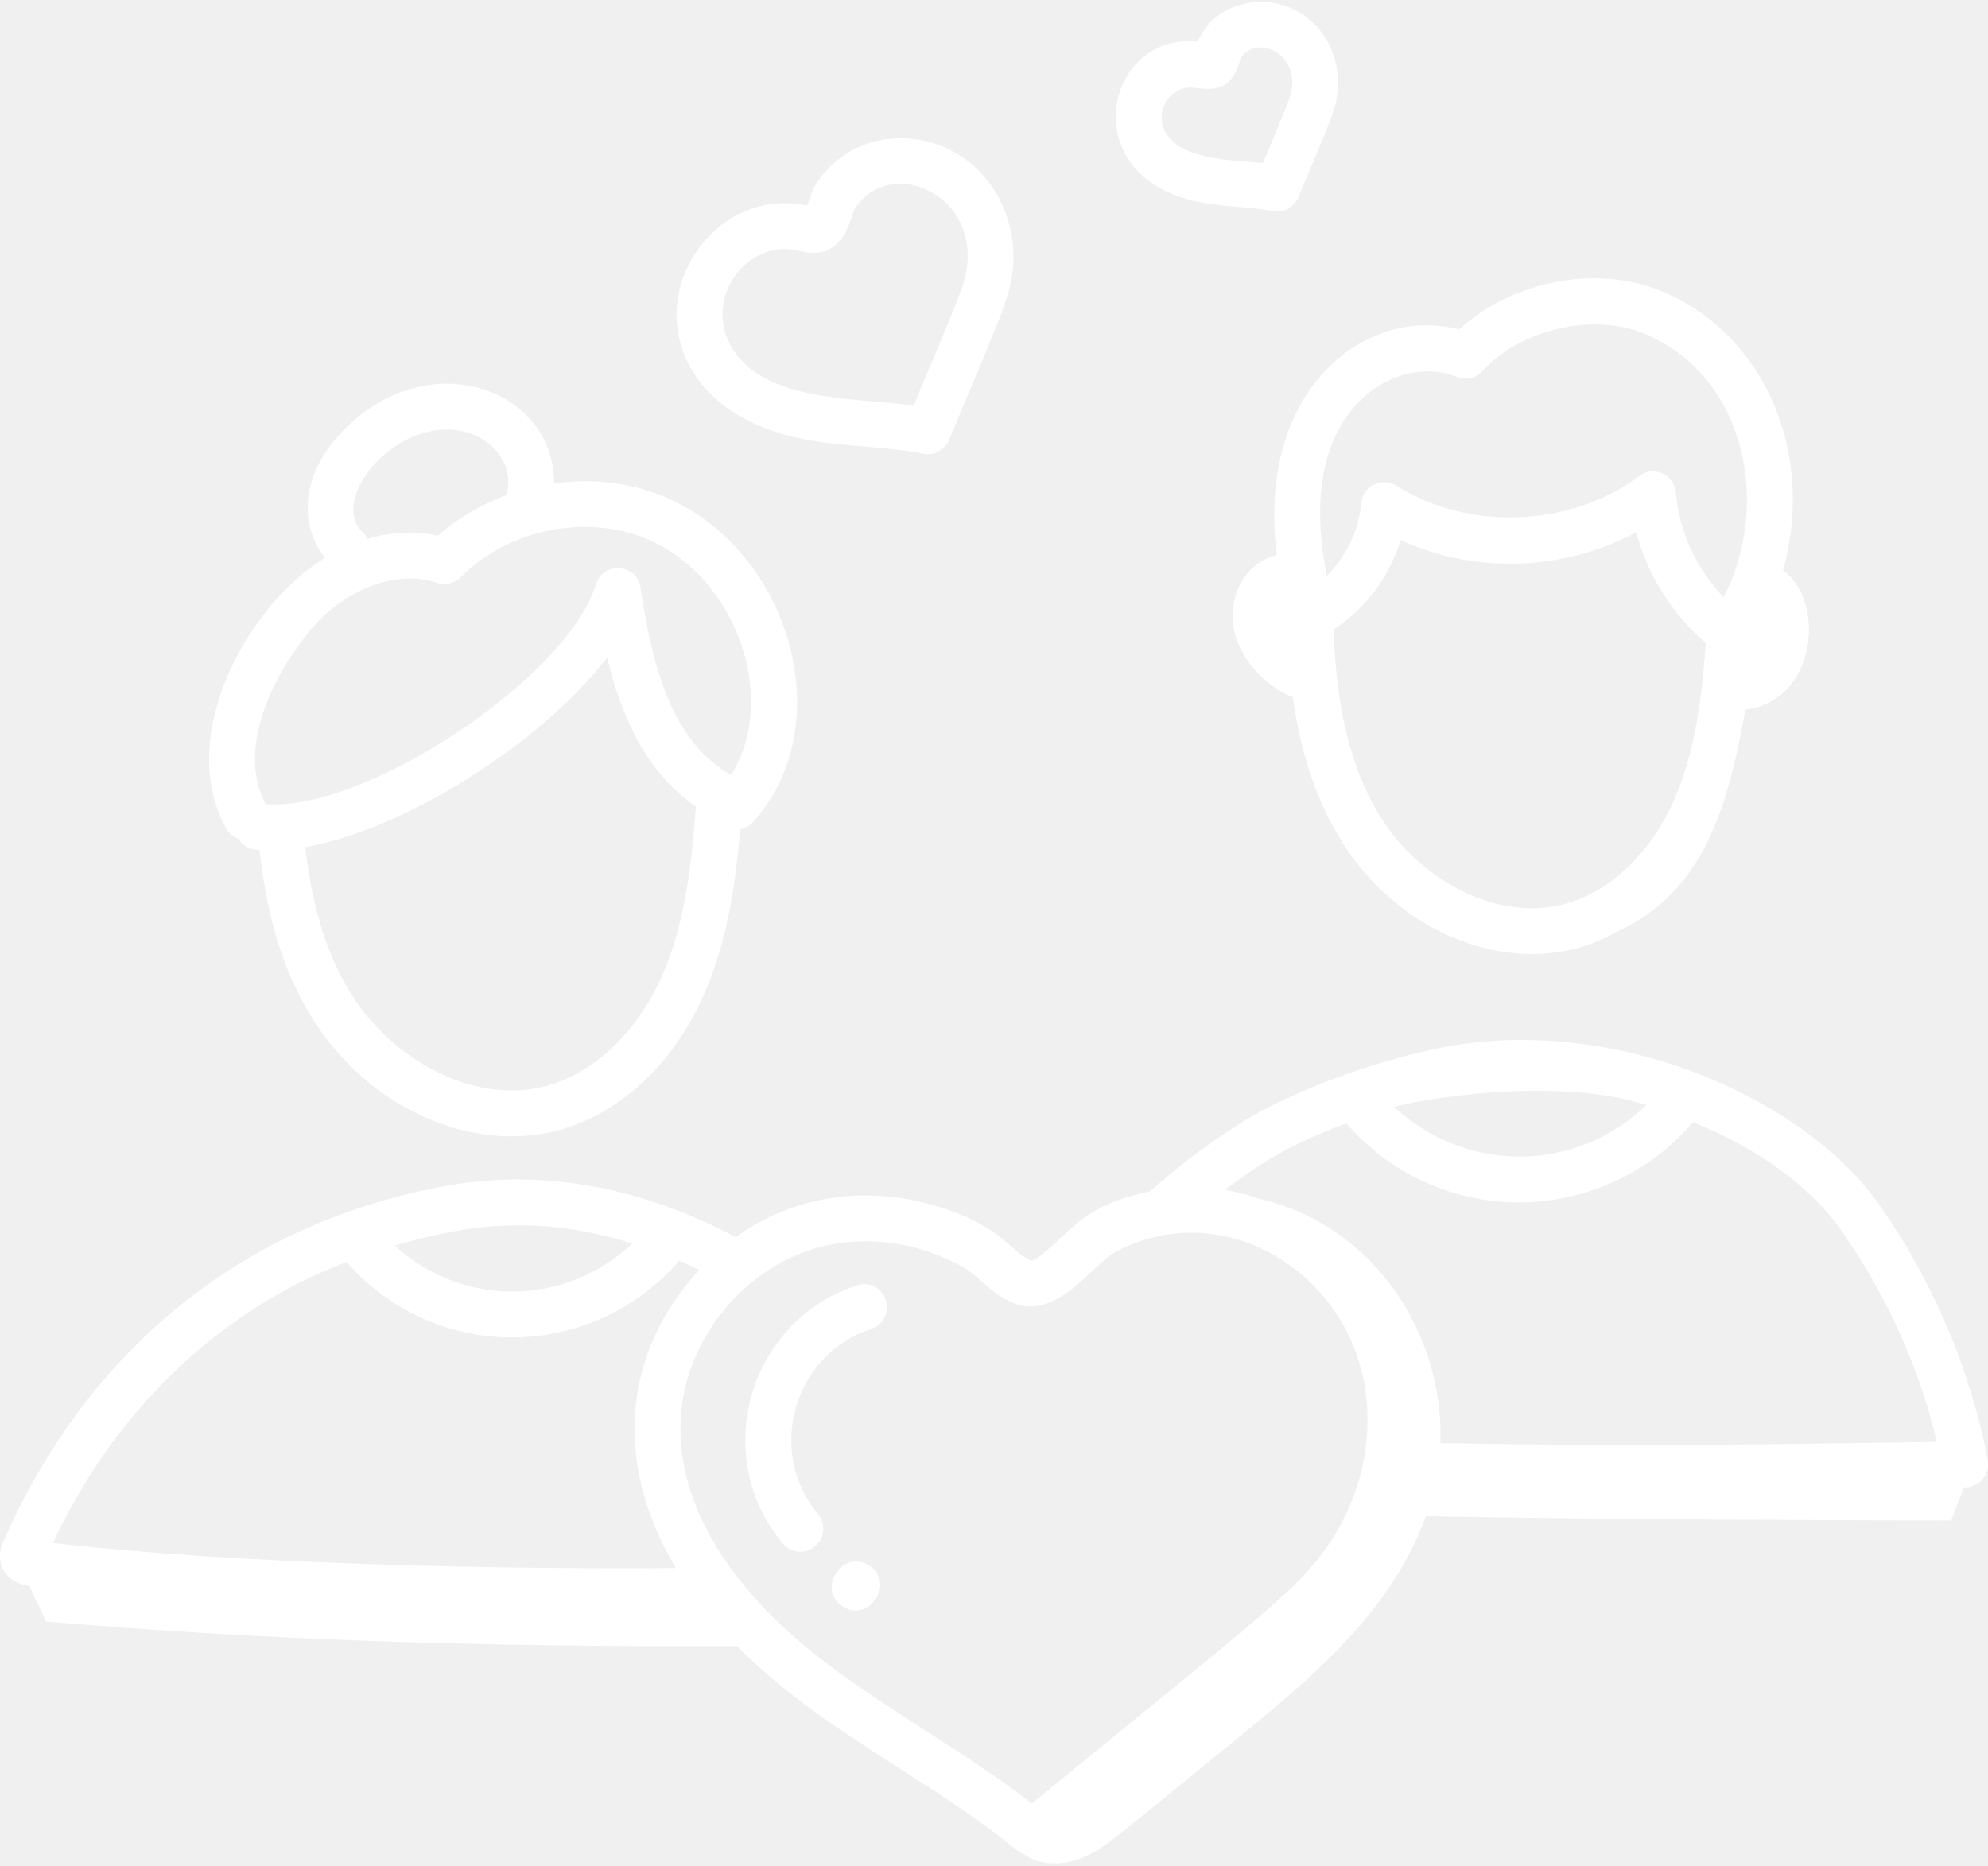
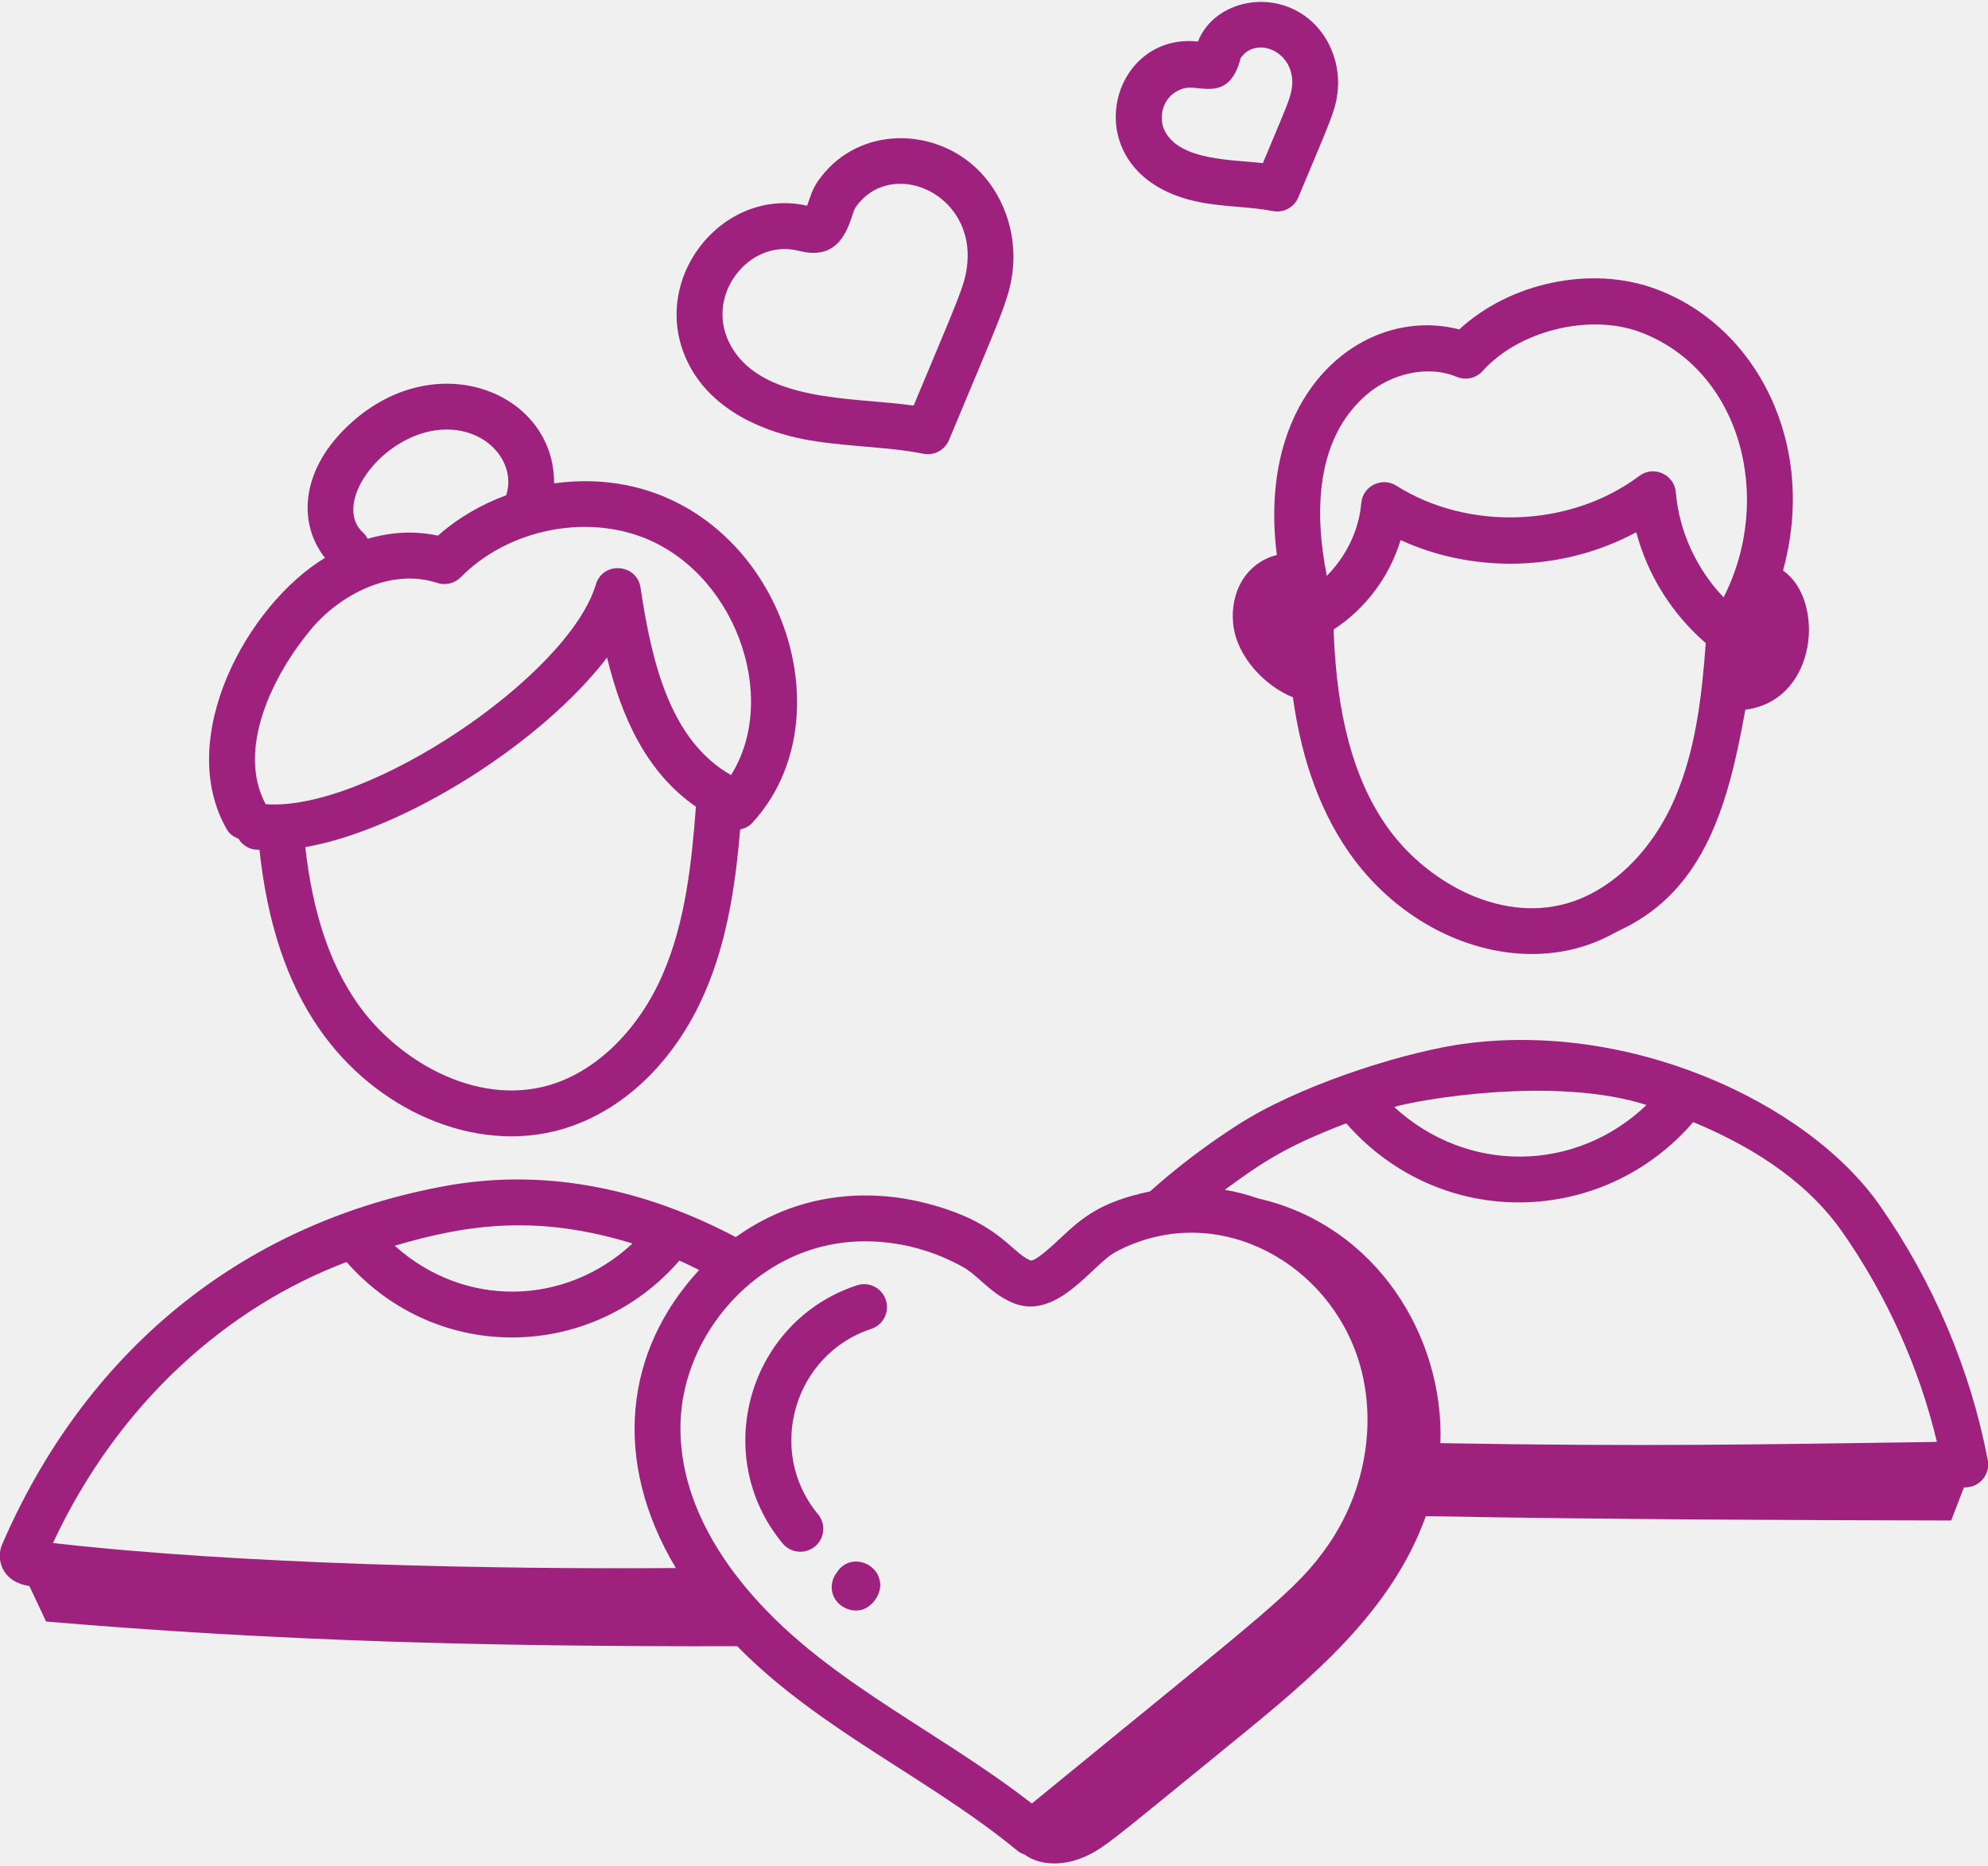
<svg xmlns="http://www.w3.org/2000/svg" width="65" height="61" viewBox="0 0 65 61" fill="none">
-   <path d="M30.186 14.838C30.552 14.909 30.894 14.712 31.028 14.391C32.712 10.354 32.997 9.793 33.108 8.874C33.261 7.599 32.789 6.29 31.876 5.458C30.402 4.117 27.944 4.154 26.721 5.956C26.555 6.202 26.475 6.49 26.39 6.727C23.605 6.095 21.175 9.164 22.488 11.849C23.315 13.542 25.189 14.145 26.233 14.354C27.539 14.615 28.978 14.592 30.186 14.838ZM23.836 11.191C23.069 9.624 24.495 7.829 26.063 8.191C26.23 8.23 26.442 8.281 26.671 8.267C27.681 8.221 27.82 7.026 27.963 6.798C29.101 5.119 31.907 6.293 31.619 8.695C31.538 9.361 31.347 9.729 29.873 13.263C27.918 12.982 24.809 13.182 23.836 11.191Z" fill="white" />
-   <path d="M42.449 6.455C43.455 4.044 43.657 3.652 43.731 3.031C43.835 2.163 43.514 1.273 42.89 0.704C41.653 -0.42 39.691 0.017 39.169 1.359C36.148 1.028 35.047 5.78 39.21 6.608C40.04 6.773 40.902 6.758 41.608 6.902C41.97 6.973 42.315 6.778 42.449 6.455ZM38.079 4.271C37.838 3.778 38.055 3.038 38.748 2.88C39.22 2.77 40.199 3.358 40.563 1.901C41.072 1.145 42.381 1.691 42.242 2.852C42.199 3.212 42.078 3.449 41.291 5.335C40.308 5.218 38.565 5.262 38.079 4.271Z" fill="white" />
-   <path d="M7.416 27.122C7.504 27.276 7.644 27.368 7.797 27.428C7.912 27.613 8.097 27.751 8.33 27.781C8.378 27.787 8.433 27.785 8.483 27.79C8.742 30.175 9.373 32.115 10.443 33.651C12.271 36.295 15.504 37.746 18.348 36.936C20.348 36.364 22.06 34.732 23.045 32.457C23.787 30.746 24.048 28.906 24.201 27.124C24.345 27.092 24.484 27.031 24.592 26.913C28.218 22.992 24.784 14.896 18.116 15.807C18.137 12.787 14.143 11.217 11.309 13.989C9.795 15.471 9.769 17.165 10.626 18.242C8.066 19.796 5.709 24.149 7.416 27.122ZM17.937 35.493C15.527 36.179 12.962 34.656 11.675 32.795C10.761 31.484 10.217 29.797 9.981 27.703C13.241 27.131 17.725 24.285 19.849 21.502C20.315 23.433 21.131 25.259 22.754 26.38C22.615 28.226 22.408 30.158 21.669 31.862C20.875 33.695 19.479 35.052 17.937 35.493ZM11.874 17.421C10.859 16.508 12.395 14.317 14.268 14.068C15.847 13.868 16.906 15.094 16.551 16.195C15.736 16.498 14.973 16.936 14.32 17.517C13.536 17.346 12.755 17.406 12.022 17.619C11.983 17.548 11.938 17.479 11.874 17.421ZM14.295 19.063C14.565 19.151 14.865 19.08 15.066 18.876C16.52 17.396 18.908 16.837 20.869 17.518C23.988 18.598 25.522 22.765 23.902 25.346C21.939 24.23 21.319 21.742 20.943 19.218C20.826 18.43 19.712 18.345 19.482 19.114C18.581 22.126 11.976 26.553 8.685 26.298C7.732 24.515 8.893 22.093 10.202 20.541C11.102 19.474 12.767 18.556 14.295 19.063Z" fill="white" />
-   <path d="M47.584 34.176C45.575 34.509 42.392 35.541 40.451 36.797C39.403 37.471 38.452 38.2 37.603 38.961C35.974 39.304 35.379 39.827 34.684 40.48C34.471 40.679 33.825 41.293 33.677 41.216C33.005 40.897 32.65 39.971 30.325 39.359C28.902 38.985 27.445 39.006 26.11 39.423C25.373 39.654 24.683 40.008 24.056 40.456C21.154 38.921 17.987 38.209 14.75 38.751C7.801 39.952 2.719 44.332 0.047 50.56C-0.132 51.094 0.136 51.748 0.961 51.867L1.507 53.027C8.987 53.665 15.969 53.853 24.102 53.834C26.826 56.6 30.341 58.117 33.267 60.523C33.347 60.589 33.44 60.63 33.535 60.658C33.532 60.662 33.529 60.666 33.527 60.669C34.043 61.016 34.739 60.998 35.32 60.777C36.055 60.496 36.275 60.253 40.317 56.963C42.894 54.865 45.494 52.712 46.62 49.581C52.758 49.696 59.299 49.714 63.796 49.723L64.213 48.641L64.274 48.64C64.737 48.628 65.079 48.205 64.993 47.749C64.429 44.796 63.208 41.916 61.46 39.419C59.072 36 53.126 33.297 47.584 34.176ZM53.835 36.135C51.518 38.356 47.968 38.395 45.583 36.2C46.36 35.965 50.833 35.173 53.835 36.135ZM20.679 40.664C18.5 42.705 15.193 42.796 12.906 40.738C15.385 40.002 17.652 39.735 20.679 40.664ZM11.33 41.27C14.311 44.648 19.392 44.486 22.212 41.225C22.436 41.321 22.645 41.428 22.86 41.532C20.415 44.171 20.003 47.774 22.098 51.278C16.136 51.323 7.831 51.157 1.731 50.46C3.887 45.844 7.456 42.736 11.33 41.27ZM24.08 51.534C24.063 51.514 24.051 51.491 24.032 51.473C23.011 50.12 22.183 48.416 22.252 46.485C22.342 43.975 24.153 41.608 26.558 40.855C28.199 40.34 30.029 40.613 31.485 41.434C31.994 41.721 32.327 42.236 33.036 42.572C34.519 43.276 35.712 41.344 36.481 40.938C39.626 39.271 43.225 41.122 44.347 44.268C45.066 46.283 44.707 48.691 43.409 50.55C42.37 52.036 41.468 52.646 33.737 58.979C30.42 56.401 26.572 54.791 24.08 51.534ZM47.095 47.194C47.223 43.721 45.003 40.074 41.14 39.192C40.783 39.068 40.419 38.971 40.047 38.909C41.3 37.983 42.094 37.469 44.017 36.735C47.101 40.257 52.411 40.123 55.361 36.694C57.561 37.605 59.201 38.805 60.231 40.279C61.684 42.356 62.746 44.715 63.33 47.153C57.56 47.236 53.806 47.311 47.095 47.194Z" fill="white" />
-   <path d="M42.273 22.801C42.503 24.469 43.005 26.284 44.093 27.856C45.548 29.956 47.856 31.198 50.086 31.198C51.762 31.198 52.725 30.518 53.025 30.39C55.774 29.075 56.525 26.217 57.065 23.209C59.441 22.906 59.681 19.613 58.297 18.657C59.428 14.562 57.464 10.682 54.137 9.45C52.035 8.668 49.367 9.242 47.712 10.773C44.647 9.974 41.06 12.739 41.748 18.15C40.731 18.407 40.212 19.378 40.321 20.412C40.434 21.49 41.389 22.456 42.273 22.801ZM45.327 27.002C44.249 25.446 43.7 23.389 43.603 20.587C44.658 19.9 45.433 18.851 45.794 17.661C48.225 18.779 51.151 18.678 53.5 17.403C53.866 18.804 54.676 20.086 55.772 21.031C55.646 22.737 55.449 24.516 54.757 26.116C54.008 27.846 52.691 29.126 51.235 29.541C48.962 30.194 46.541 28.755 45.327 27.002ZM44.634 12.948C45.48 12.193 46.711 11.935 47.626 12.323C47.921 12.447 48.263 12.37 48.477 12.132C49.655 10.815 51.961 10.244 53.615 10.856C56.906 12.076 58.019 16.27 56.355 19.535C55.471 18.608 54.898 17.376 54.794 16.104C54.747 15.521 54.071 15.206 53.597 15.565C51.359 17.244 48.021 17.377 45.656 15.884C45.187 15.586 44.556 15.89 44.508 16.454C44.433 17.342 44.013 18.197 43.381 18.832C42.965 16.728 43.026 14.382 44.634 12.948Z" fill="white" />
-   <path d="M28.015 42.033C24.471 43.203 23.207 47.602 25.59 50.474C25.854 50.793 26.327 50.837 26.646 50.572C26.965 50.308 27.009 49.835 26.744 49.517C25.039 47.459 25.947 44.297 28.486 43.457C28.879 43.327 29.093 42.904 28.963 42.51C28.833 42.117 28.41 41.901 28.015 42.033Z" fill="white" />
-   <path d="M27.365 51.421C27.185 51.64 27.136 51.952 27.267 52.224C27.425 52.554 27.83 52.736 28.172 52.643C28.52 52.55 28.806 52.147 28.779 51.787C28.725 51.081 27.767 50.774 27.365 51.421Z" fill="white" />
+   <path d="M30.186 14.838C30.552 14.909 30.894 14.712 31.028 14.391C32.712 10.354 32.997 9.793 33.108 8.874C33.261 7.599 32.789 6.29 31.876 5.458C30.402 4.117 27.944 4.154 26.721 5.956C26.555 6.202 26.475 6.49 26.39 6.727C23.605 6.095 21.175 9.164 22.488 11.849C23.315 13.542 25.189 14.145 26.233 14.354C27.539 14.615 28.978 14.592 30.186 14.838ZM23.836 11.191C23.069 9.624 24.495 7.829 26.063 8.191C26.23 8.23 26.442 8.281 26.671 8.267C27.681 8.221 27.82 7.026 27.963 6.798C29.101 5.119 31.907 6.293 31.619 8.695C31.538 9.361 31.347 9.729 29.873 13.263C27.918 12.982 24.809 13.182 23.836 11.191Z" fill="#9F217E" />
+   <path d="M42.449 6.455C43.455 4.044 43.657 3.652 43.731 3.031C43.835 2.163 43.514 1.273 42.89 0.704C41.653 -0.42 39.691 0.017 39.169 1.359C36.148 1.028 35.047 5.78 39.21 6.608C40.04 6.773 40.902 6.758 41.608 6.902C41.97 6.973 42.315 6.778 42.449 6.455ZM38.079 4.271C37.838 3.778 38.055 3.038 38.748 2.88C39.22 2.77 40.199 3.358 40.563 1.901C41.072 1.145 42.381 1.691 42.242 2.852C42.199 3.212 42.078 3.449 41.291 5.335C40.308 5.218 38.565 5.262 38.079 4.271Z" fill="#9F217E" />
+   <path d="M7.416 27.122C7.504 27.276 7.644 27.368 7.797 27.428C7.912 27.613 8.097 27.751 8.33 27.781C8.378 27.787 8.433 27.785 8.483 27.79C8.742 30.175 9.373 32.115 10.443 33.651C12.271 36.295 15.504 37.746 18.348 36.936C20.348 36.364 22.06 34.732 23.045 32.457C23.787 30.746 24.048 28.906 24.201 27.124C24.345 27.092 24.484 27.031 24.592 26.913C28.218 22.992 24.784 14.896 18.116 15.807C18.137 12.787 14.143 11.217 11.309 13.989C9.795 15.471 9.769 17.165 10.626 18.242C8.066 19.796 5.709 24.149 7.416 27.122ZM17.937 35.493C15.527 36.179 12.962 34.656 11.675 32.795C10.761 31.484 10.217 29.797 9.981 27.703C13.241 27.131 17.725 24.285 19.849 21.502C20.315 23.433 21.131 25.259 22.754 26.38C22.615 28.226 22.408 30.158 21.669 31.862C20.875 33.695 19.479 35.052 17.937 35.493ZM11.874 17.421C10.859 16.508 12.395 14.317 14.268 14.068C15.847 13.868 16.906 15.094 16.551 16.195C15.736 16.498 14.973 16.936 14.32 17.517C13.536 17.346 12.755 17.406 12.022 17.619C11.983 17.548 11.938 17.479 11.874 17.421ZM14.295 19.063C14.565 19.151 14.865 19.08 15.066 18.876C16.52 17.396 18.908 16.837 20.869 17.518C23.988 18.598 25.522 22.765 23.902 25.346C21.939 24.23 21.319 21.742 20.943 19.218C20.826 18.43 19.712 18.345 19.482 19.114C18.581 22.126 11.976 26.553 8.685 26.298C7.732 24.515 8.893 22.093 10.202 20.541C11.102 19.474 12.767 18.556 14.295 19.063Z" fill="#9F217E" />
+   <path d="M47.584 34.176C45.575 34.509 42.392 35.541 40.451 36.797C39.403 37.471 38.452 38.2 37.603 38.961C35.974 39.304 35.379 39.827 34.684 40.48C34.471 40.679 33.825 41.293 33.677 41.216C33.005 40.897 32.65 39.971 30.325 39.359C28.902 38.985 27.445 39.006 26.11 39.423C25.373 39.654 24.683 40.008 24.056 40.456C21.154 38.921 17.987 38.209 14.75 38.751C7.801 39.952 2.719 44.332 0.047 50.56C-0.132 51.094 0.136 51.748 0.961 51.867L1.507 53.027C8.987 53.665 15.969 53.853 24.102 53.834C26.826 56.6 30.341 58.117 33.267 60.523C33.347 60.589 33.44 60.63 33.535 60.658C33.532 60.662 33.529 60.666 33.527 60.669C34.043 61.016 34.739 60.998 35.32 60.777C36.055 60.496 36.275 60.253 40.317 56.963C42.894 54.865 45.494 52.712 46.62 49.581C52.758 49.696 59.299 49.714 63.796 49.723L64.213 48.641L64.274 48.64C64.737 48.628 65.079 48.205 64.993 47.749C64.429 44.796 63.208 41.916 61.46 39.419C59.072 36 53.126 33.297 47.584 34.176ZM53.835 36.135C51.518 38.356 47.968 38.395 45.583 36.2C46.36 35.965 50.833 35.173 53.835 36.135ZM20.679 40.664C18.5 42.705 15.193 42.796 12.906 40.738C15.385 40.002 17.652 39.735 20.679 40.664ZM11.33 41.27C14.311 44.648 19.392 44.486 22.212 41.225C22.436 41.321 22.645 41.428 22.86 41.532C20.415 44.171 20.003 47.774 22.098 51.278C16.136 51.323 7.831 51.157 1.731 50.46C3.887 45.844 7.456 42.736 11.33 41.27ZM24.08 51.534C24.063 51.514 24.051 51.491 24.032 51.473C23.011 50.12 22.183 48.416 22.252 46.485C22.342 43.975 24.153 41.608 26.558 40.855C28.199 40.34 30.029 40.613 31.485 41.434C31.994 41.721 32.327 42.236 33.036 42.572C34.519 43.276 35.712 41.344 36.481 40.938C39.626 39.271 43.225 41.122 44.347 44.268C45.066 46.283 44.707 48.691 43.409 50.55C42.37 52.036 41.468 52.646 33.737 58.979C30.42 56.401 26.572 54.791 24.08 51.534ZM47.095 47.194C47.223 43.721 45.003 40.074 41.14 39.192C40.783 39.068 40.419 38.971 40.047 38.909C41.3 37.983 42.094 37.469 44.017 36.735C47.101 40.257 52.411 40.123 55.361 36.694C57.561 37.605 59.201 38.805 60.231 40.279C61.684 42.356 62.746 44.715 63.33 47.153C57.56 47.236 53.806 47.311 47.095 47.194Z" fill="#9F217E" />
+   <path d="M42.273 22.801C42.503 24.469 43.005 26.284 44.093 27.856C45.548 29.956 47.856 31.198 50.086 31.198C51.762 31.198 52.725 30.518 53.025 30.39C55.774 29.075 56.525 26.217 57.065 23.209C59.441 22.906 59.681 19.613 58.297 18.657C59.428 14.562 57.464 10.682 54.137 9.45C52.035 8.668 49.367 9.242 47.712 10.773C44.647 9.974 41.06 12.739 41.748 18.15C40.731 18.407 40.212 19.378 40.321 20.412C40.434 21.49 41.389 22.456 42.273 22.801ZM45.327 27.002C44.249 25.446 43.7 23.389 43.603 20.587C44.658 19.9 45.433 18.851 45.794 17.661C48.225 18.779 51.151 18.678 53.5 17.403C53.866 18.804 54.676 20.086 55.772 21.031C55.646 22.737 55.449 24.516 54.757 26.116C54.008 27.846 52.691 29.126 51.235 29.541C48.962 30.194 46.541 28.755 45.327 27.002ZM44.634 12.948C45.48 12.193 46.711 11.935 47.626 12.323C47.921 12.447 48.263 12.37 48.477 12.132C49.655 10.815 51.961 10.244 53.615 10.856C56.906 12.076 58.019 16.27 56.355 19.535C55.471 18.608 54.898 17.376 54.794 16.104C54.747 15.521 54.071 15.206 53.597 15.565C51.359 17.244 48.021 17.377 45.656 15.884C45.187 15.586 44.556 15.89 44.508 16.454C44.433 17.342 44.013 18.197 43.381 18.832C42.965 16.728 43.026 14.382 44.634 12.948Z" fill="#9F217E" />
+   <path d="M28.015 42.033C24.471 43.203 23.207 47.602 25.59 50.474C25.854 50.793 26.327 50.837 26.646 50.572C26.965 50.308 27.009 49.835 26.744 49.517C25.039 47.459 25.947 44.297 28.486 43.457C28.879 43.327 29.093 42.904 28.963 42.51C28.833 42.117 28.41 41.901 28.015 42.033Z" fill="#9F217E" />
+   <path d="M27.365 51.421C27.185 51.64 27.136 51.952 27.267 52.224C27.425 52.554 27.83 52.736 28.172 52.643C28.52 52.55 28.806 52.147 28.779 51.787C28.725 51.081 27.767 50.774 27.365 51.421Z" fill="#9F217E" />
</svg>
